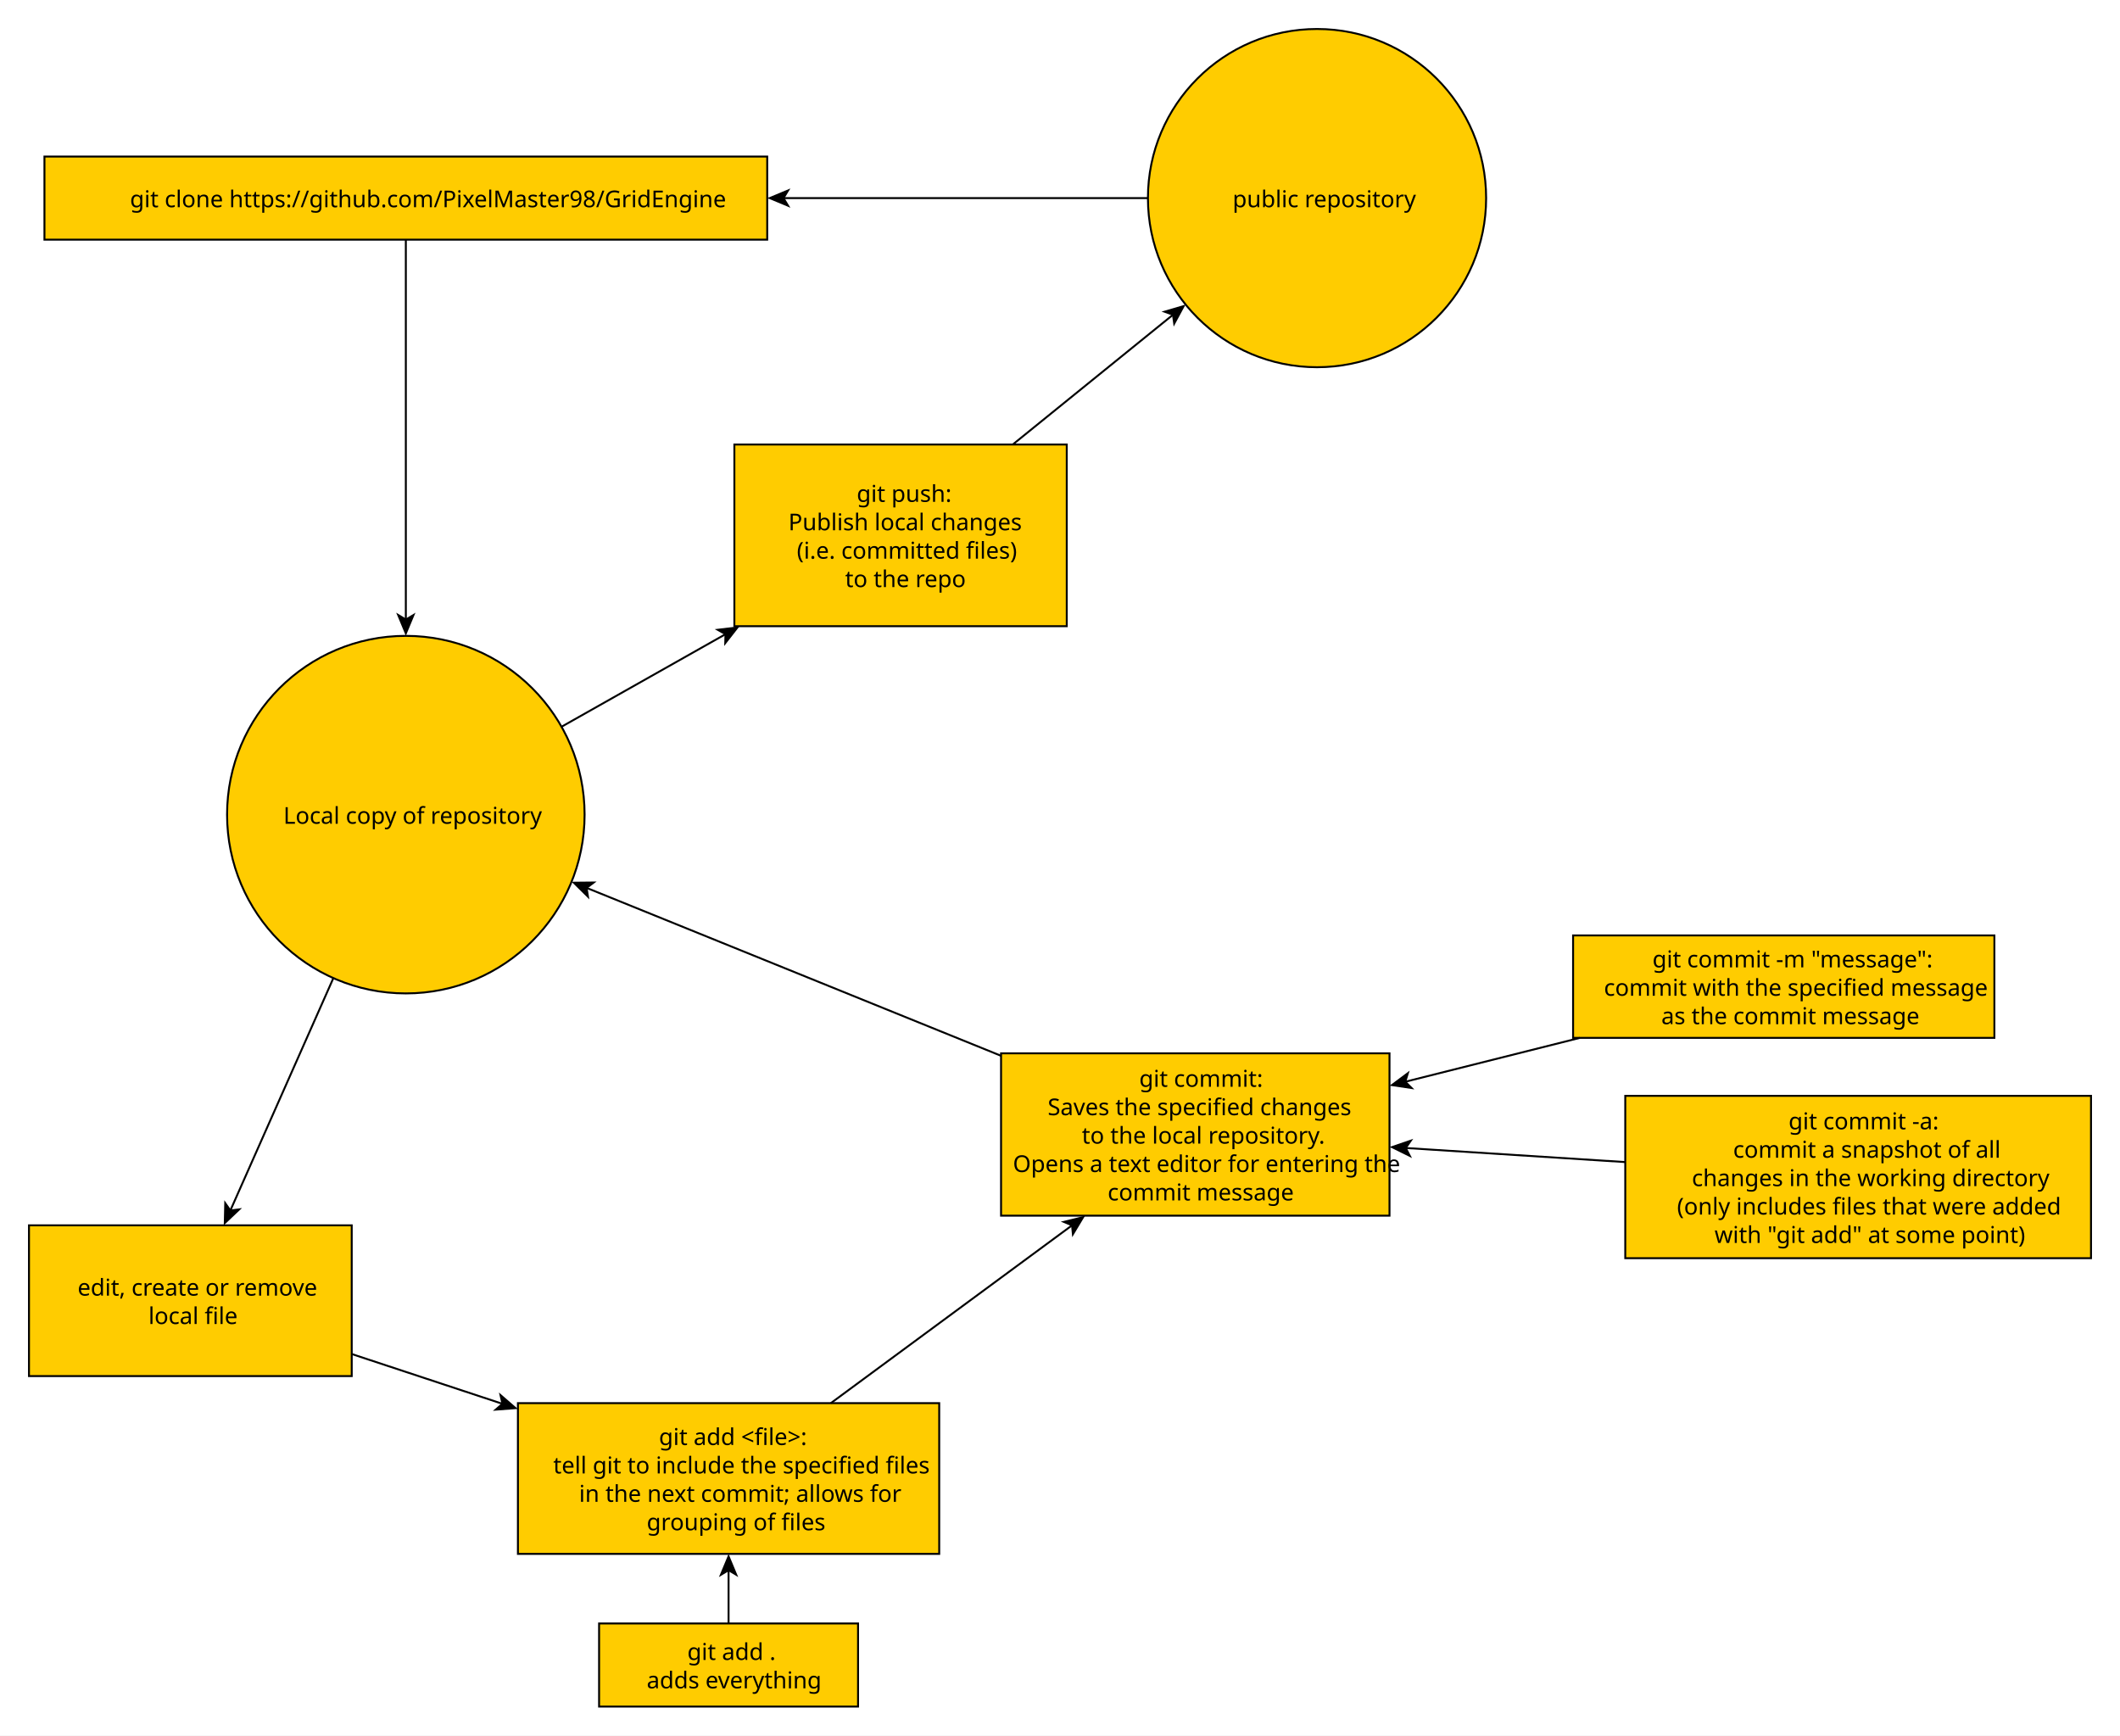
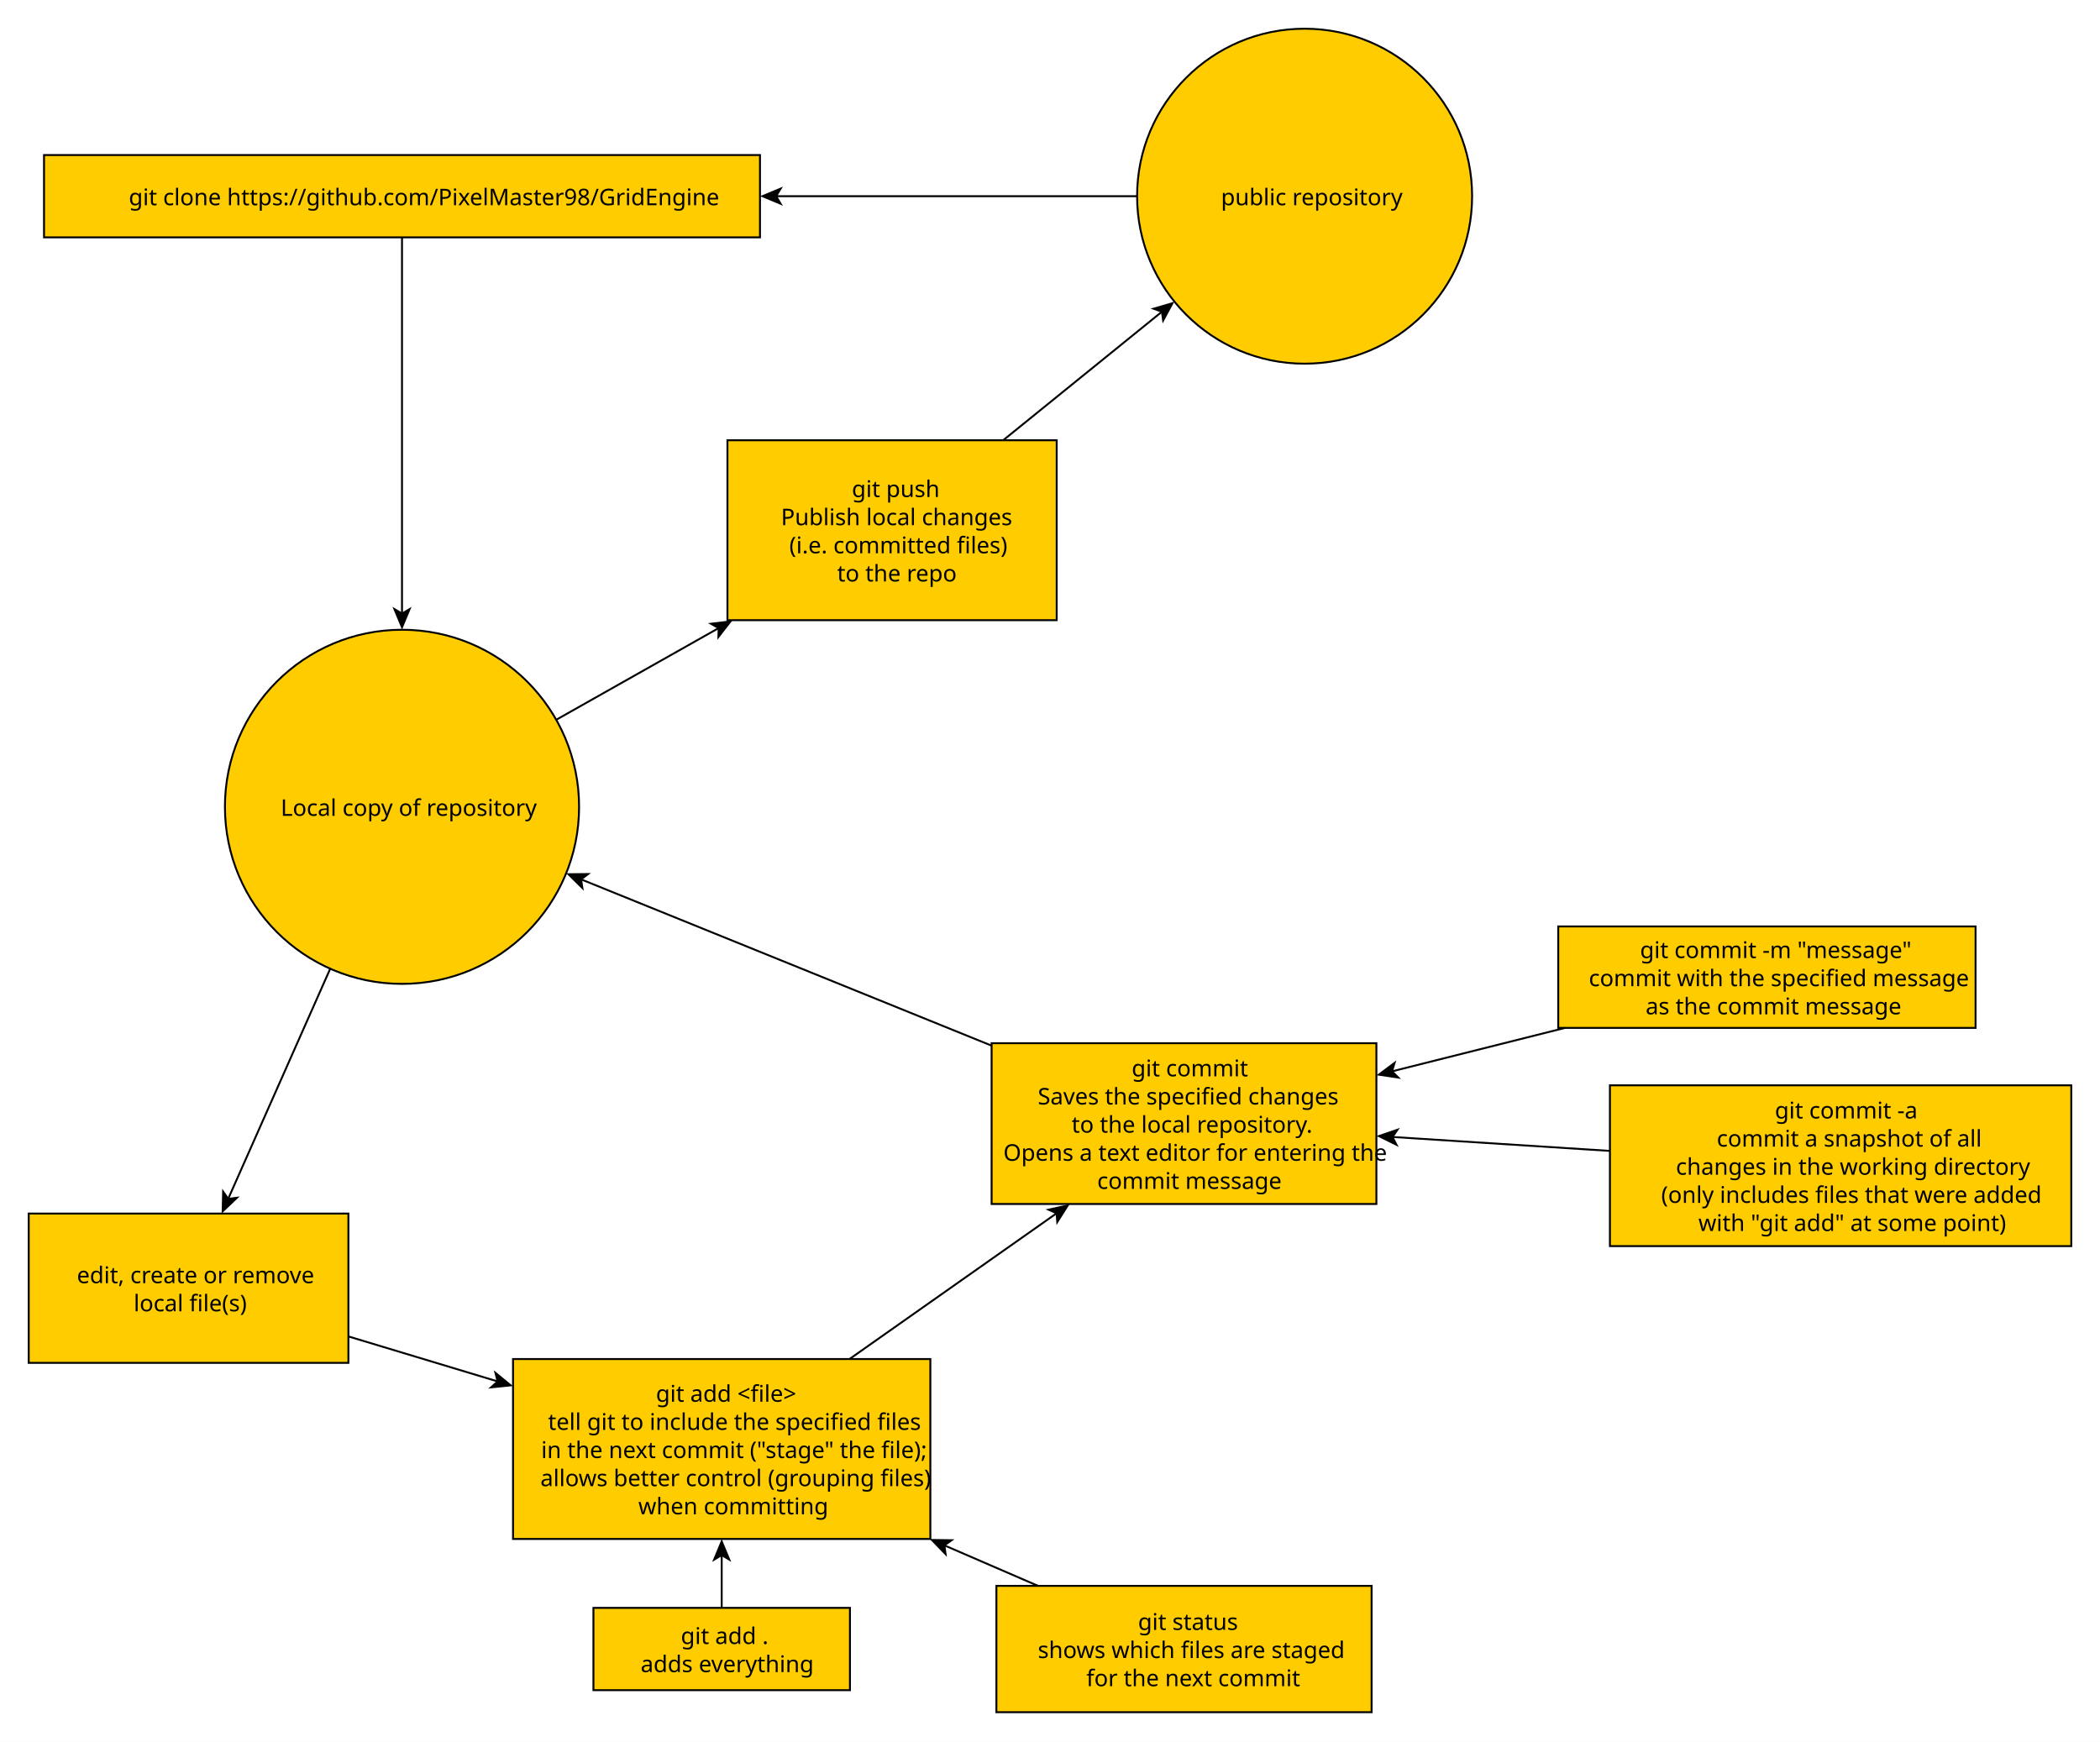
- <svg xmlns="http://www.w3.org/2000/svg" fill-opacity="1" color-rendering="auto" color-interpolation="auto" text-rendering="auto" stroke="black" stroke-linecap="square" width="1097" stroke-miterlimit="10" shape-rendering="auto" stroke-opacity="1" fill="black" stroke-dasharray="none" font-weight="normal" stroke-width="1" height="898" font-family="'Dialog'" font-style="normal" stroke-linejoin="miter" font-size="12px" stroke-dashoffset="0" image-rendering="auto">
+ <svg xmlns="http://www.w3.org/2000/svg" fill-opacity="1" color-rendering="auto" color-interpolation="auto" text-rendering="auto" stroke="black" stroke-linecap="square" width="1097" stroke-miterlimit="10" shape-rendering="auto" stroke-opacity="1" fill="black" stroke-dasharray="none" font-weight="normal" stroke-width="1" height="910" font-family="'Dialog'" font-style="normal" stroke-linejoin="miter" font-size="12px" stroke-dashoffset="0" image-rendering="auto">
  <defs id="genericDefs" />
  <g>
    <defs id="defs1">
      <clipPath clipPathUnits="userSpaceOnUse" id="clipPath1">
-         <path d="M0 0 L1097 0 L1097 898 L0 898 L0 0 Z" />
+         <path d="M0 0 L1097 0 L1097 910 L0 910 L0 0 Z" />
      </clipPath>
      <clipPath clipPathUnits="userSpaceOnUse" id="clipPath2">
-         <path d="M140 23 L1237 23 L1237 921 L140 921 L140 23 Z" />
+         <path d="M140 23 L1237 23 L1237 933 L140 933 L140 23 Z" />
      </clipPath>
    </defs>
    <g fill="white" text-rendering="geometricPrecision" shape-rendering="geometricPrecision" transform="translate(-140,-23)" stroke="white">
-       <rect x="140" width="1097" height="898" y="23" clip-path="url(#clipPath2)" stroke="none" />
+       <rect x="140" width="1097" height="910" y="23" clip-path="url(#clipPath2)" stroke="none" />
    </g>
    <g fill="rgb(255,204,0)" text-rendering="geometricPrecision" shape-rendering="geometricPrecision" transform="matrix(1,0,0,1,-140,-23)" stroke="rgb(255,204,0)">
      <rect x="163" width="374" height="43" y="104" clip-path="url(#clipPath2)" stroke="none" />
    </g>
    <g text-rendering="geometricPrecision" stroke-miterlimit="1.45" shape-rendering="geometricPrecision" transform="matrix(1,0,0,1,-140,-23)" stroke-linecap="butt">
      <rect fill="none" x="163" width="374" height="43" y="104" clip-path="url(#clipPath2)" />
      <text x="207.26" xml:space="preserve" y="130.214" clip-path="url(#clipPath2)" font-family="sans-serif" stroke="none">git clone https://github.com/PixelMaster98/GridEngine</text>
    </g>
    <g fill="rgb(255,204,0)" text-rendering="geometricPrecision" shape-rendering="geometricPrecision" transform="matrix(1,0,0,1,-140,-23)" stroke="rgb(255,204,0)">
      <circle r="92.5" clip-path="url(#clipPath2)" cx="350" cy="444.5" stroke="none" />
    </g>
    <g text-rendering="geometricPrecision" stroke-miterlimit="1.45" shape-rendering="geometricPrecision" transform="matrix(1,0,0,1,-140,-23)" stroke-linecap="butt">
      <circle fill="none" r="92.5" clip-path="url(#clipPath2)" cx="350" cy="444.5" />
      <text x="286.634" xml:space="preserve" y="449.214" clip-path="url(#clipPath2)" font-family="sans-serif" stroke="none">Local copy of repository</text>
    </g>
    <g fill="rgb(255,204,0)" text-rendering="geometricPrecision" shape-rendering="geometricPrecision" transform="matrix(1,0,0,1,-140,-23)" stroke="rgb(255,204,0)">
      <rect x="155" width="167" height="78" y="657" clip-path="url(#clipPath2)" stroke="none" />
    </g>
    <g text-rendering="geometricPrecision" stroke-miterlimit="1.45" shape-rendering="geometricPrecision" transform="matrix(1,0,0,1,-140,-23)" stroke-linecap="butt">
      <rect fill="none" x="155" width="167" height="78" y="657" clip-path="url(#clipPath2)" />
      <text x="180.141" xml:space="preserve" y="693.363" clip-path="url(#clipPath2)" font-family="sans-serif" stroke="none">edit, create or remove</text>
-       <text x="216.823" xml:space="preserve" y="708.064" clip-path="url(#clipPath2)" font-family="sans-serif" stroke="none">local file</text>
+       <text x="209.827" xml:space="preserve" y="708.064" clip-path="url(#clipPath2)" font-family="sans-serif" stroke="none">local file(s)</text>
    </g>
    <g fill="rgb(255,204,0)" text-rendering="geometricPrecision" shape-rendering="geometricPrecision" transform="matrix(1,0,0,1,-140,-23)" stroke="rgb(255,204,0)">
-       <rect x="408" width="218" height="78" y="749" clip-path="url(#clipPath2)" stroke="none" />
+       <rect x="408" width="218" height="94" y="733" clip-path="url(#clipPath2)" stroke="none" />
    </g>
    <g text-rendering="geometricPrecision" stroke-miterlimit="1.45" shape-rendering="geometricPrecision" transform="matrix(1,0,0,1,-140,-23)" stroke-linecap="butt">
-       <rect fill="none" x="408" width="218" height="78" y="749" clip-path="url(#clipPath2)" />
-       <text x="480.974" xml:space="preserve" y="770.662" clip-path="url(#clipPath2)" font-family="sans-serif" stroke="none">git add &lt;file&gt;:</text>
-       <text x="426.282" xml:space="preserve" y="785.363" clip-path="url(#clipPath2)" font-family="sans-serif" stroke="none">tell git to include the specified files</text>
-       <text x="439.639" xml:space="preserve" y="800.064" clip-path="url(#clipPath2)" font-family="sans-serif" stroke="none">in the next commit; allows for</text>
-       <text x="474.64" xml:space="preserve" y="814.766" clip-path="url(#clipPath2)" font-family="sans-serif" stroke="none">grouping of files</text>
+       <rect fill="none" x="408" width="218" height="94" y="733" clip-path="url(#clipPath2)" />
+       <text x="482.641" xml:space="preserve" y="755.312" clip-path="url(#clipPath2)" font-family="sans-serif" stroke="none">git add &lt;file&gt;</text>
+       <text x="426.282" xml:space="preserve" y="770.013" clip-path="url(#clipPath2)" font-family="sans-serif" stroke="none">tell git to include the specified files</text>
+       <text x="422.702" xml:space="preserve" y="784.714" clip-path="url(#clipPath2)" font-family="sans-serif" stroke="none">in the next commit ("stage" the file);</text>
+       <text x="422.289" xml:space="preserve" y="799.415" clip-path="url(#clipPath2)" font-family="sans-serif" stroke="none">allows better control (grouping files)</text>
+       <text x="470.315" xml:space="preserve" y="814.116" clip-path="url(#clipPath2)" font-family="sans-serif" stroke="none"> when committing</text>
    </g>
    <g fill="rgb(255,204,0)" text-rendering="geometricPrecision" shape-rendering="geometricPrecision" transform="matrix(1,0,0,1,-140,-23)" stroke="rgb(255,204,0)">
      <rect x="658" width="201" height="84" y="568" clip-path="url(#clipPath2)" stroke="none" />
    </g>
    <g text-rendering="geometricPrecision" stroke-miterlimit="1.45" shape-rendering="geometricPrecision" transform="matrix(1,0,0,1,-140,-23)" stroke-linecap="butt">
      <rect fill="none" x="658" width="201" height="84" y="568" clip-path="url(#clipPath2)" />
-       <text x="729.496" xml:space="preserve" y="585.312" clip-path="url(#clipPath2)" font-family="sans-serif" stroke="none">git commit:</text>
+       <text x="731.163" xml:space="preserve" y="585.312" clip-path="url(#clipPath2)" font-family="sans-serif" stroke="none">git commit</text>
      <text x="682.117" xml:space="preserve" y="600.013" clip-path="url(#clipPath2)" font-family="sans-serif" stroke="none">Saves the specified changes</text>
      <text x="699.804" xml:space="preserve" y="614.714" clip-path="url(#clipPath2)" font-family="sans-serif" stroke="none">to the local repository.</text>
      <text x="664.111" xml:space="preserve" y="629.415" clip-path="url(#clipPath2)" font-family="sans-serif" stroke="none">Opens a text editor for entering the </text>
      <text x="713.154" xml:space="preserve" y="644.116" clip-path="url(#clipPath2)" font-family="sans-serif" stroke="none">commit message</text>
    </g>
    <g fill="rgb(255,204,0)" text-rendering="geometricPrecision" shape-rendering="geometricPrecision" transform="matrix(1,0,0,1,-140,-23)" stroke="rgb(255,204,0)">
      <circle r="87.5" clip-path="url(#clipPath2)" cx="821.5" cy="125.5" stroke="none" />
    </g>
    <g text-rendering="geometricPrecision" stroke-miterlimit="1.45" shape-rendering="geometricPrecision" transform="matrix(1,0,0,1,-140,-23)" stroke-linecap="butt">
      <circle fill="none" r="87.5" clip-path="url(#clipPath2)" cx="821.5" cy="125.5" />
      <text x="777.812" xml:space="preserve" y="130.214" clip-path="url(#clipPath2)" font-family="sans-serif" stroke="none">public repository</text>
    </g>
    <g fill="rgb(255,204,0)" text-rendering="geometricPrecision" shape-rendering="geometricPrecision" transform="matrix(1,0,0,1,-140,-23)" stroke="rgb(255,204,0)">
      <rect x="520" width="172" height="94" y="253" clip-path="url(#clipPath2)" stroke="none" />
    </g>
    <g text-rendering="geometricPrecision" stroke-miterlimit="1.45" shape-rendering="geometricPrecision" transform="matrix(1,0,0,1,-140,-23)" stroke-linecap="butt">
      <rect fill="none" x="520" width="172" height="94" y="253" clip-path="url(#clipPath2)" />
-       <text x="583.318" xml:space="preserve" y="282.662" clip-path="url(#clipPath2)" font-family="sans-serif" stroke="none">git push:</text>
+       <text x="584.985" xml:space="preserve" y="282.662" clip-path="url(#clipPath2)" font-family="sans-serif" stroke="none">git push</text>
      <text x="547.963" xml:space="preserve" y="297.363" clip-path="url(#clipPath2)" font-family="sans-serif" stroke="none">Publish local changes</text>
      <text x="552.322" xml:space="preserve" y="312.065" clip-path="url(#clipPath2)" font-family="sans-serif" stroke="none">(i.e. committed files)</text>
      <text x="577.312" xml:space="preserve" y="326.766" clip-path="url(#clipPath2)" font-family="sans-serif" stroke="none">to the repo</text>
    </g>
    <g fill="rgb(255,204,0)" text-rendering="geometricPrecision" shape-rendering="geometricPrecision" transform="matrix(1,0,0,1,-140,-23)" stroke="rgb(255,204,0)">
      <rect x="954" width="218" height="53" y="507" clip-path="url(#clipPath2)" stroke="none" />
    </g>
    <g text-rendering="geometricPrecision" stroke-miterlimit="1.45" shape-rendering="geometricPrecision" transform="matrix(1,0,0,1,-140,-23)" stroke-linecap="butt">
      <rect fill="none" x="954" width="218" height="53" y="507" clip-path="url(#clipPath2)" />
-       <text x="995.061" xml:space="preserve" y="523.513" clip-path="url(#clipPath2)" font-family="sans-serif" stroke="none">git commit -m "message":</text>
+       <text x="996.727" xml:space="preserve" y="523.513" clip-path="url(#clipPath2)" font-family="sans-serif" stroke="none">git commit -m "message"</text>
      <text x="969.962" xml:space="preserve" y="538.214" clip-path="url(#clipPath2)" font-family="sans-serif" stroke="none">commit with the specified message</text>
      <text x="999.643" xml:space="preserve" y="552.915" clip-path="url(#clipPath2)" font-family="sans-serif" stroke="none">as the commit message</text>
    </g>
    <g fill="rgb(255,204,0)" text-rendering="geometricPrecision" shape-rendering="geometricPrecision" transform="matrix(1,0,0,1,-140,-23)" stroke="rgb(255,204,0)">
      <rect x="981" width="241" height="84" y="590" clip-path="url(#clipPath2)" stroke="none" />
    </g>
    <g text-rendering="geometricPrecision" stroke-miterlimit="1.45" shape-rendering="geometricPrecision" transform="matrix(1,0,0,1,-140,-23)" stroke-linecap="butt">
      <rect fill="none" x="981" width="241" height="84" y="590" clip-path="url(#clipPath2)" />
-       <text x="1065.494" xml:space="preserve" y="607.312" clip-path="url(#clipPath2)" font-family="sans-serif" stroke="none">git commit -a:</text>
+       <text x="1067.161" xml:space="preserve" y="607.312" clip-path="url(#clipPath2)" font-family="sans-serif" stroke="none">git commit -a</text>
      <text x="1036.804" xml:space="preserve" y="622.013" clip-path="url(#clipPath2)" font-family="sans-serif" stroke="none">commit a snapshot of all</text>
      <text x="1015.455" xml:space="preserve" y="636.714" clip-path="url(#clipPath2)" font-family="sans-serif" stroke="none">changes in the working directory</text>
      <text x="1007.779" xml:space="preserve" y="651.415" clip-path="url(#clipPath2)" font-family="sans-serif" stroke="none">(only includes files that were added</text>
      <text x="1027.203" xml:space="preserve" y="666.116" clip-path="url(#clipPath2)" font-family="sans-serif" stroke="none">with "git add" at some point)</text>
    </g>
    <g fill="rgb(255,204,0)" text-rendering="geometricPrecision" shape-rendering="geometricPrecision" transform="matrix(1,0,0,1,-140,-23)" stroke="rgb(255,204,0)">
      <rect x="450" width="134" height="43" y="863" clip-path="url(#clipPath2)" stroke="none" />
    </g>
    <g text-rendering="geometricPrecision" stroke-miterlimit="1.45" shape-rendering="geometricPrecision" transform="matrix(1,0,0,1,-140,-23)" stroke-linecap="butt">
      <rect fill="none" x="450" width="134" height="43" y="863" clip-path="url(#clipPath2)" />
      <text x="495.651" xml:space="preserve" y="881.863" clip-path="url(#clipPath2)" font-family="sans-serif" stroke="none">git add .</text>
      <text x="474.64" xml:space="preserve" y="896.564" clip-path="url(#clipPath2)" font-family="sans-serif" stroke="none">adds everything</text>
+     </g>
+     <g fill="rgb(255,204,0)" text-rendering="geometricPrecision" shape-rendering="geometricPrecision" transform="matrix(1,0,0,1,-140,-23)" stroke="rgb(255,204,0)">
+       <rect x="660.5" width="196" height="66" y="851.5" clip-path="url(#clipPath2)" stroke="none" />
+     </g>
+     <g text-rendering="geometricPrecision" stroke-miterlimit="1.45" shape-rendering="geometricPrecision" transform="matrix(1,0,0,1,-140,-23)" stroke-linecap="butt">
+       <rect fill="none" x="660.5" width="196" height="66" y="851.5" clip-path="url(#clipPath2)" />
+       <text x="734.488" xml:space="preserve" y="874.513" clip-path="url(#clipPath2)" font-family="sans-serif" stroke="none">git status</text>
+       <text x="682.129" xml:space="preserve" y="889.214" clip-path="url(#clipPath2)" font-family="sans-serif" stroke="none">shows which files are staged</text>
+       <text x="707.482" xml:space="preserve" y="903.915" clip-path="url(#clipPath2)" font-family="sans-serif" stroke="none">for the next commit</text>
      <path fill="none" d="M350 147 L350 344" clip-path="url(#clipPath2)" />
      <path d="M350 352 L355 340 L350 343 L345 340 Z" clip-path="url(#clipPath2)" stroke="none" />
      <path fill="none" d="M312.51 529.062 L259.033 649.687" clip-path="url(#clipPath2)" />
      <path d="M255.79 657 L265.225 648.056 L259.438 648.772 L256.083 644.003 Z" clip-path="url(#clipPath2)" stroke="none" />
-       <path fill="none" d="M322 723.583 L400.404 749.484" clip-path="url(#clipPath2)" />
-       <path d="M408 751.993 L398.174 743.481 L399.454 749.17 L395.037 752.976 Z" clip-path="url(#clipPath2)" stroke="none" />
-       <path fill="none" d="M569.913 749 L695.077 656.746" clip-path="url(#clipPath2)" />
-       <path d="M701.517 652 L688.891 655.095 L694.272 657.34 L694.824 663.145 Z" clip-path="url(#clipPath2)" stroke="none" />
+       <path fill="none" d="M322 721.185 L400.341 744.814" clip-path="url(#clipPath2)" />
+       <path d="M408 747.124 L397.955 738.872 L399.383 744.525 L395.067 748.446 Z" clip-path="url(#clipPath2)" stroke="none" />
+       <path fill="none" d="M583.768 733 L692.294 656.605" clip-path="url(#clipPath2)" />
+       <path d="M698.835 652 L686.145 654.819 L691.476 657.181 L691.901 662.996 Z" clip-path="url(#clipPath2)" stroke="none" />
      <path fill="none" d="M658 569.283 L443.146 482.237" clip-path="url(#clipPath2)" />
      <path d="M435.731 479.233 L444.976 488.373 L444.073 482.613 L448.731 479.105 Z" clip-path="url(#clipPath2)" stroke="none" />
      <path fill="none" d="M734 125.5 L545 125.5" clip-path="url(#clipPath2)" />
      <path d="M537 125.5 L549 130.5 L546 125.5 L549 120.5 Z" clip-path="url(#clipPath2)" stroke="none" />
      <path fill="none" d="M430.553 399.031 L515.767 350.932" clip-path="url(#clipPath2)" />
      <path d="M522.734 347 L509.826 348.544 L514.896 351.424 L514.741 357.253 Z" clip-path="url(#clipPath2)" stroke="none" />
      <path fill="none" d="M664.043 253 L747.281 185.598" clip-path="url(#clipPath2)" />
      <path d="M753.498 180.564 L741.026 184.23 L746.504 186.228 L747.319 192.001 Z" clip-path="url(#clipPath2)" stroke="none" />
      <path fill="none" d="M957.52 560 L866.759 582.802" clip-path="url(#clipPath2)" />
      <path d="M859 584.751 L871.857 586.677 L867.729 582.558 L869.42 576.978 Z" clip-path="url(#clipPath2)" stroke="none" />
      <path fill="none" d="M981 624.271 L866.984 616.958" clip-path="url(#clipPath2)" />
      <path d="M859 616.446 L870.655 622.204 L867.982 617.022 L871.295 612.224 Z" clip-path="url(#clipPath2)" stroke="none" />
      <path fill="none" d="M517 863 L517 835" clip-path="url(#clipPath2)" />
      <path d="M517 827 L512 839 L517 836 L522 839 Z" clip-path="url(#clipPath2)" stroke="none" />
+       <path fill="none" d="M682.237 851.5 L632.959 830.177" clip-path="url(#clipPath2)" />
+       <path d="M625.617 827 L634.645 836.354 L633.877 830.574 L638.616 827.177 Z" clip-path="url(#clipPath2)" stroke="none" />
    </g>
  </g>
</svg>
